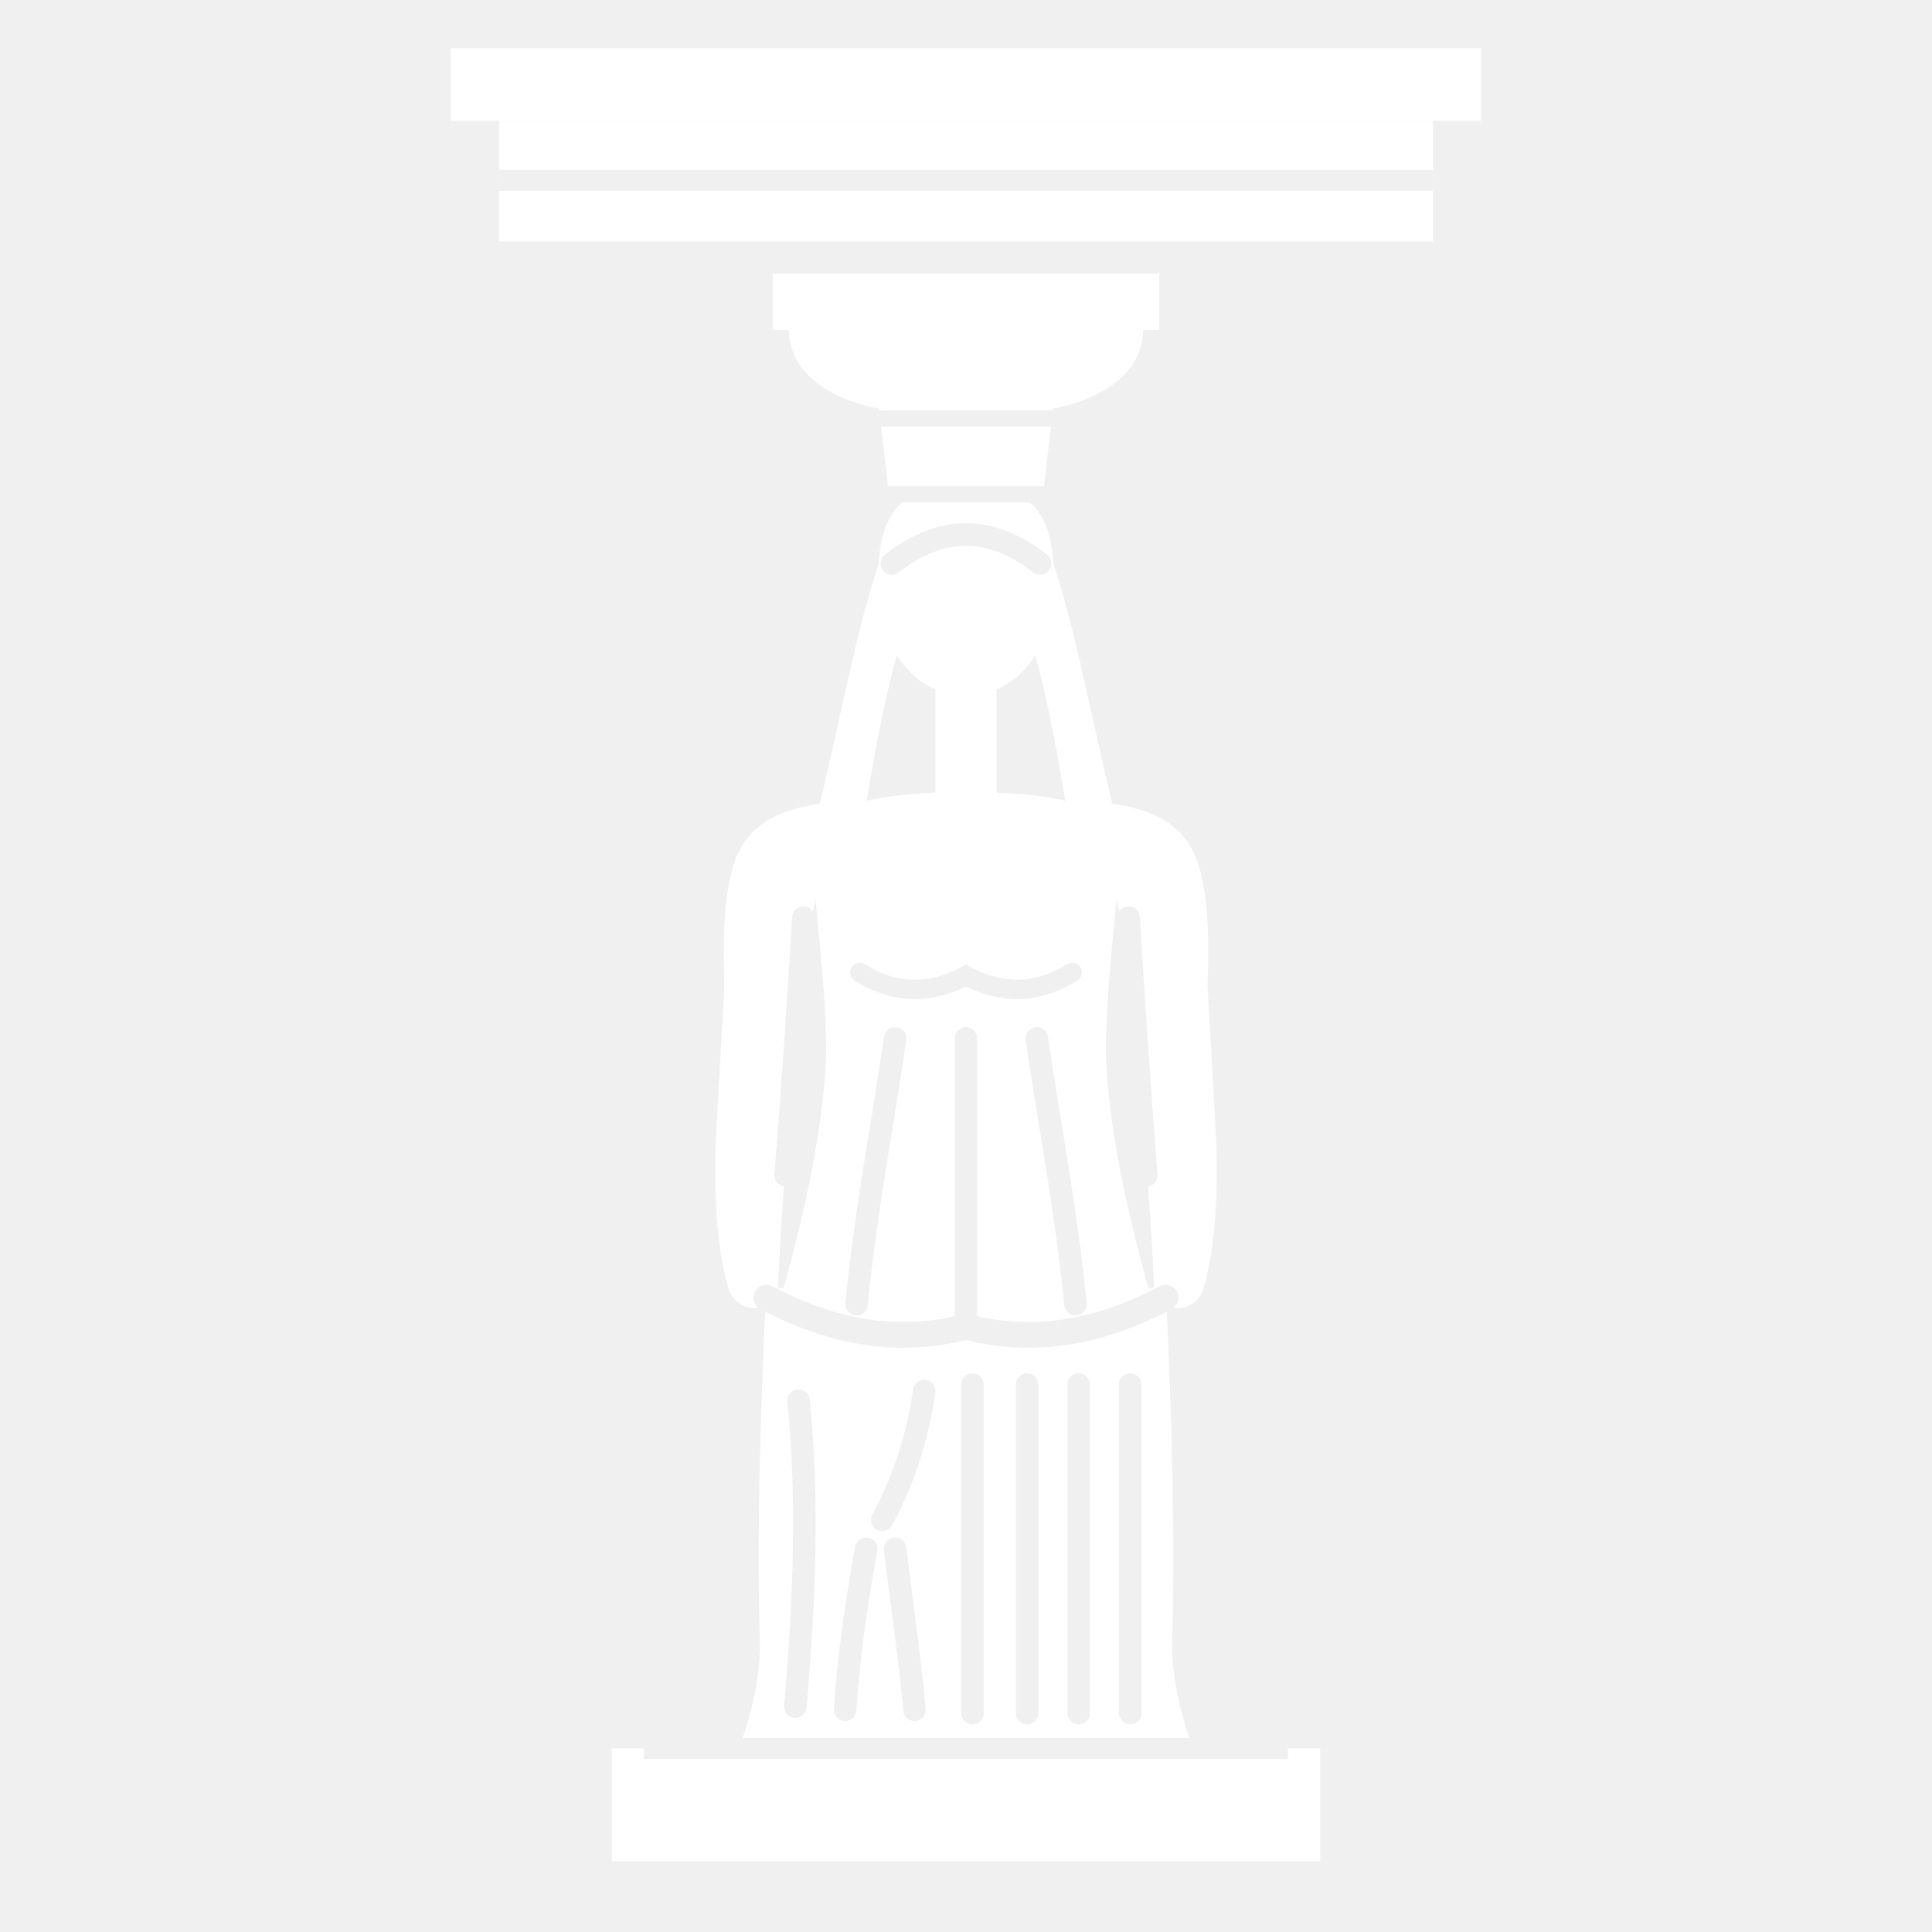
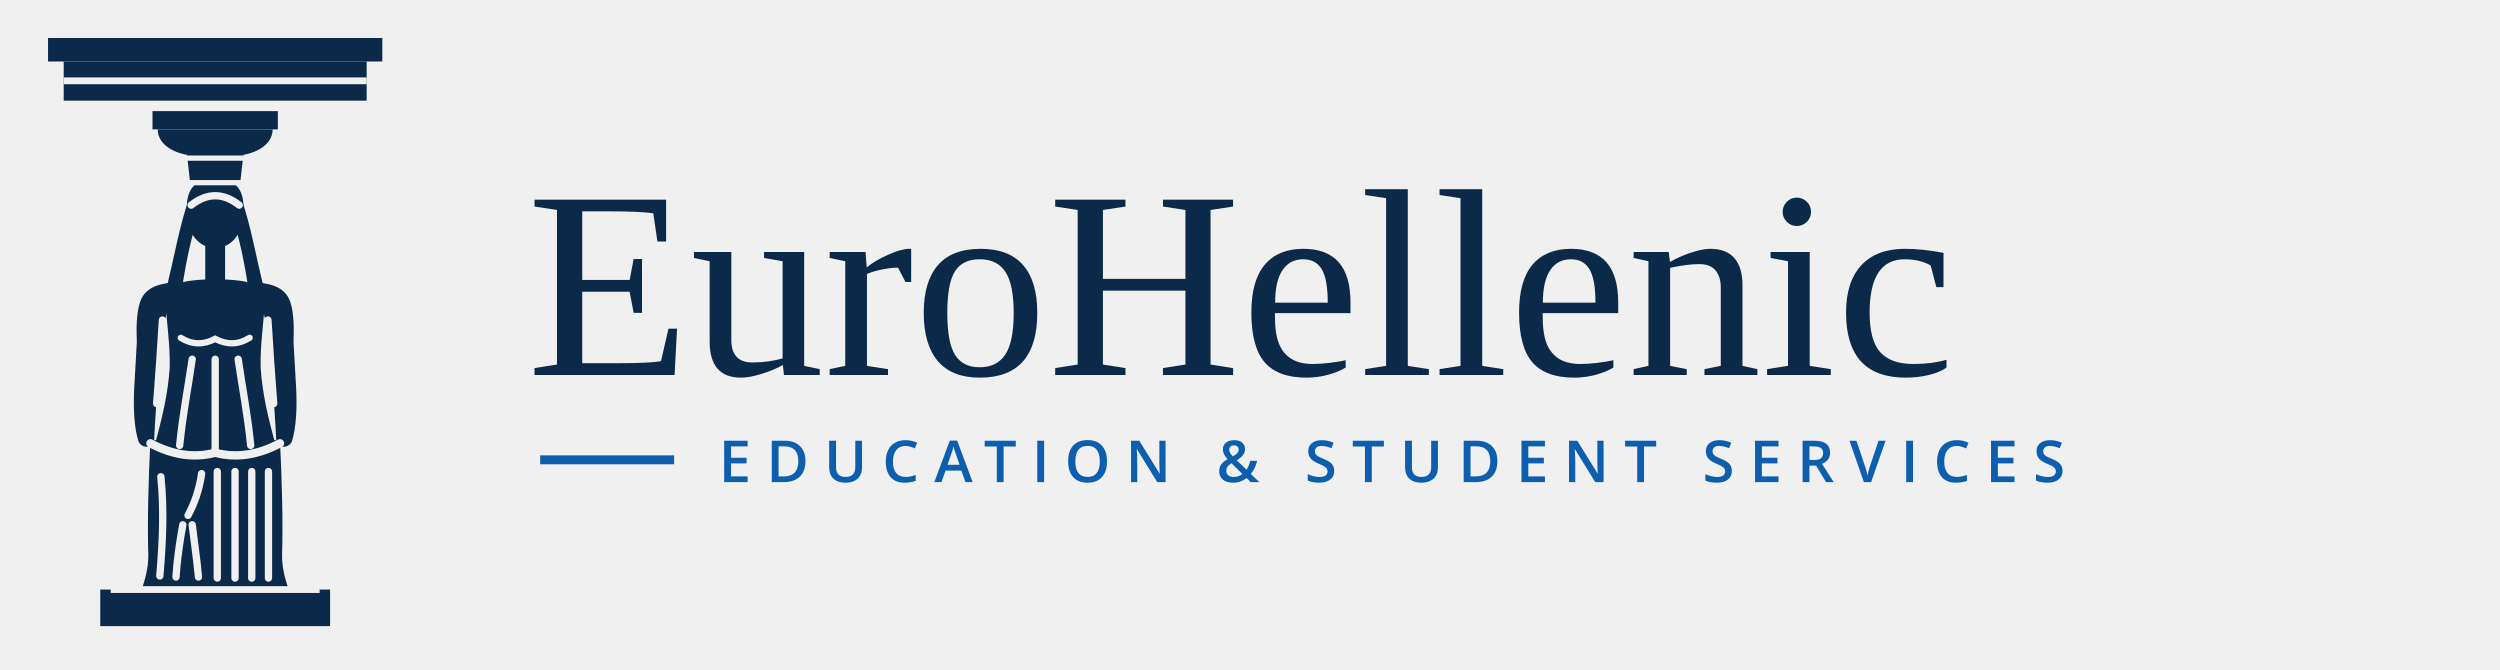
- <svg xmlns="http://www.w3.org/2000/svg" viewBox="0 0 120 120" role="img" aria-label="EuroHellenic">
-   <defs>
-     <mask id="cary-cut" maskUnits="userSpaceOnUse" x="0" y="0" width="120" height="120">
-       <rect width="120" height="120" fill="#fff" />
-       <g fill="none" stroke="#000" stroke-linecap="round" stroke-width="1.4">
-         <path d="M31 11.2 H89" stroke-linecap="butt" stroke-width="1.3" />
-         <path d="M54.6 26 H65.4" stroke-linecap="butt" stroke-width="1" />
-         <path d="M55.4 35 Q60 31.4 64.6 35" />
-         <path d="M55 30.7 H65" stroke-linecap="butt" stroke-width="1" />
-         <path d="M49.9 57 C49.6 62 49.2 68 48.8 73" />
-         <path d="M70.1 57 C70.4 62 70.8 68 71.2 73" />
-         <path d="M53.4 60.4 Q56.6 62.4 60 60.6 Q63.4 62.4 66.6 60.4" stroke-width="1.2" />
-         <path d="M55.6 64.5 C54.8 70 53.8 75 53.2 81" />
-         <path d="M60 64.5 V82" />
-         <path d="M64.4 64.5 C65.2 70 66.2 75 66.8 81" />
-         <path d="M47.6 80.6 Q54 84 60 82.4 Q66 84 72.4 80.6" stroke-width="1.6" />
-         <path d="M49.6 87 C50.2 93 50 99 49.4 106" />
-         <path d="M57.4 86.4 C57 89.4 56 92.2 54.8 94.4" />
-         <path d="M53.8 96.2 C53.2 99.6 52.7 102.8 52.5 106.2" />
-         <path d="M55.6 96.2 C56 99.6 56.5 102.8 56.8 106.2" />
-         <path d="M60.4 86 V106.4" />
-         <path d="M63.8 86 V106.4 M67 86 V106.4 M70.2 86 V106.4" />
-         <path d="M40 108.6 H80" stroke-linecap="butt" stroke-width="1.3" />
-       </g>
-     </mask>
-   </defs>
-   <g fill="#ffffff" mask="url(#cary-cut)">
-     <rect x="28" y="3" width="64" height="4.5" />
-     <rect x="31" y="7.5" width="58" height="7.5" />
-     <rect x="48" y="17" width="24" height="3.5" />
-     <path d="M49 20.5 H71 C71 23.8 67 25.6 63 25.6 H57 C53 25.6 49 23.8 49 20.5 Z" />
-     <path d="M54.6 25.4 H65.4 L64.8 30.6 H55.2 Z" />
-     <path d="M60 30 C65.2 30 65.6 33.4 65.4 37 C65.2 40.6 63 43.2 60 43.2 C57 43.2 54.8 40.6 54.6 37 C54.4 33.4 54.8 30 60 30 Z" />
-     <path d="M55 33.8 C53.2 38.6 52.2 45 50.4 52 L53.4 52.4 C54.4 46 55.4 40.8 56.8 37.4 Z" />
-     <path d="M65 33.8 C66.8 38.6 67.8 45 69.6 52 L66.6 52.4 C65.6 46 64.6 40.8 63.2 37.4 Z" />
-     <rect x="58.1" y="41" width="3.8" height="9" />
-     <path d="M52 49.8 C48.4 50.1 46.4 51.2 45.6 53.6 C44.9 55.8 44.9 58.6 45 61.2 L44.5 70 C44.3 74 44.5 77.6 45.3 80.2 C45.9 81.6 47.9 81.6 48.3 80.2 C48.5 76 48.8 72 49.1 68 L49.8 61 C50.2 57 51 54 52.4 51 Z" />
-     <path d="M68 49.8 C71.6 50.1 73.6 51.2 74.4 53.6 C75.1 55.8 75.1 58.6 75 61.2 L75.5 70 C75.7 74 75.5 77.6 74.7 80.2 C74.1 81.6 72.1 81.6 71.7 80.2 C71.5 76 71.2 72 70.9 68 L70.2 61 C69.8 57 69 54 67.6 51 Z" />
-     <path d="M60 49.2 C55 49.2 51.4 49.8 50.4 52 C50.6 57 51.4 61.4 51.3 66 C51 71 49.8 76 48.4 81 Q54 84.4 60 82.8 Q66 84.4 71.6 81 C70.2 76 69 71 68.7 66 C68.6 61.4 69.4 57 69.6 52 C68.6 49.8 65 49.2 60 49.2 Z" />
-     <path d="M47.6 80 C47.2 88 47 96 47.2 102 C47.2 104.6 46.6 106.6 45.8 109 H74.2 C73.4 106.6 72.8 104.6 72.8 102 C73 96 72.8 88 72.4 80 Z" />
-     <rect x="38" y="108.6" width="44" height="7" />
+ <svg xmlns="http://www.w3.org/2000/svg" viewBox="0 0 560 150" role="img" aria-label="EuroHellenic — Caryatid concept">
+   <g transform="translate(-22 5) scale(1.17)">
+     <defs>
+       <mask id="cary-cut" maskUnits="userSpaceOnUse" x="0" y="0" width="120" height="120">
+         <rect width="120" height="120" fill="#fff" />
+         <g fill="none" stroke="#000" stroke-linecap="round" stroke-width="1.4">
+           <path d="M31 11.2 H89" stroke-linecap="butt" stroke-width="1.3" />
+           <path d="M54.6 26 H65.4" stroke-linecap="butt" stroke-width="1" />
+           <path d="M55.4 35 Q60 31.4 64.6 35" />
+           <path d="M55 30.7 H65" stroke-linecap="butt" stroke-width="1" />
+           <path d="M49.9 57 C49.6 62 49.2 68 48.8 73" />
+           <path d="M70.1 57 C70.4 62 70.8 68 71.2 73" />
+           <path d="M53.4 60.4 Q56.6 62.4 60 60.6 Q63.4 62.4 66.6 60.4" stroke-width="1.2" />
+           <path d="M55.6 64.5 C54.8 70 53.8 75 53.2 81" />
+           <path d="M60 64.5 V82" />
+           <path d="M64.4 64.5 C65.2 70 66.2 75 66.8 81" />
+           <path d="M47.6 80.6 Q54 84 60 82.4 Q66 84 72.4 80.6" stroke-width="1.6" />
+           <path d="M49.6 87 C50.2 93 50 99 49.4 106" />
+           <path d="M57.4 86.4 C57 89.4 56 92.2 54.8 94.4" />
+           <path d="M53.8 96.2 C53.2 99.6 52.7 102.8 52.5 106.2" />
+           <path d="M55.6 96.2 C56 99.6 56.5 102.8 56.8 106.2" />
+           <path d="M60.4 86 V106.4" />
+           <path d="M63.8 86 V106.4 M67 86 V106.4 M70.2 86 V106.4" />
+           <path d="M40 108.6 H80" stroke-linecap="butt" stroke-width="1.3" />
+         </g>
+       </mask>
+     </defs>
+     <g fill="#0b2a4a" mask="url(#cary-cut)">
+       <rect x="28" y="3" width="64" height="4.5" />
+       <rect x="31" y="7.5" width="58" height="7.5" />
+       <rect x="48" y="17" width="24" height="3.5" />
+       <path d="M49 20.5 H71 C71 23.8 67 25.6 63 25.6 H57 C53 25.6 49 23.8 49 20.5 Z" />
+       <path d="M54.6 25.4 H65.4 L64.8 30.6 H55.2 Z" />
+       <path d="M60 30 C65.2 30 65.6 33.4 65.4 37 C65.2 40.6 63 43.2 60 43.2 C57 43.2 54.8 40.6 54.6 37 C54.4 33.4 54.8 30 60 30 Z" />
+       <path d="M55 33.8 C53.2 38.6 52.2 45 50.4 52 L53.4 52.4 C54.4 46 55.4 40.8 56.8 37.4 Z" />
+       <path d="M65 33.8 C66.8 38.6 67.8 45 69.6 52 L66.6 52.4 C65.6 46 64.6 40.8 63.2 37.4 Z" />
+       <rect x="58.1" y="41" width="3.8" height="9" />
+       <path d="M52 49.8 C48.4 50.1 46.4 51.2 45.6 53.6 C44.9 55.8 44.9 58.6 45 61.2 L44.5 70 C44.3 74 44.5 77.6 45.3 80.2 C45.9 81.6 47.9 81.6 48.3 80.2 C48.5 76 48.8 72 49.1 68 L49.8 61 C50.2 57 51 54 52.4 51 Z" />
+       <path d="M68 49.8 C71.6 50.1 73.6 51.2 74.4 53.6 C75.1 55.8 75.1 58.6 75 61.2 L75.5 70 C75.7 74 75.5 77.6 74.7 80.2 C74.1 81.6 72.1 81.6 71.7 80.2 C71.5 76 71.2 72 70.9 68 L70.2 61 C69.8 57 69 54 67.6 51 Z" />
+       <path d="M60 49.2 C55 49.2 51.4 49.8 50.4 52 C50.6 57 51.4 61.4 51.3 66 C51 71 49.8 76 48.4 81 Q54 84.4 60 82.8 Q66 84.4 71.6 81 C70.2 76 69 71 68.7 66 C68.6 61.4 69.4 57 69.6 52 C68.6 49.8 65 49.2 60 49.2 Z" />
+       <path d="M47.6 80 C47.2 88 47 96 47.2 102 C47.2 104.6 46.6 106.6 45.8 109 H74.2 C73.4 106.6 72.8 104.6 72.8 102 C73 96 72.8 88 72.4 80 Z" />
+       <rect x="38" y="108.6" width="44" height="7" />
+     </g>
  </g>
+   <text x="118" y="84" font-family="'Playfair Display', Georgia, 'Times New Roman', serif" font-size="60" fill="#0b2a4a">EuroHellenic</text>
+   <line x1="121" y1="103" x2="151" y2="103" stroke="#0d5eaf" stroke-width="2" />
+   <text x="161" y="108" font-family="'Open Sans', 'Segoe UI', Arial, sans-serif" font-size="13" font-weight="600" letter-spacing="3.4" fill="#0d5eaf">EDUCATION &amp; STUDENT SERVICES</text>
</svg>
